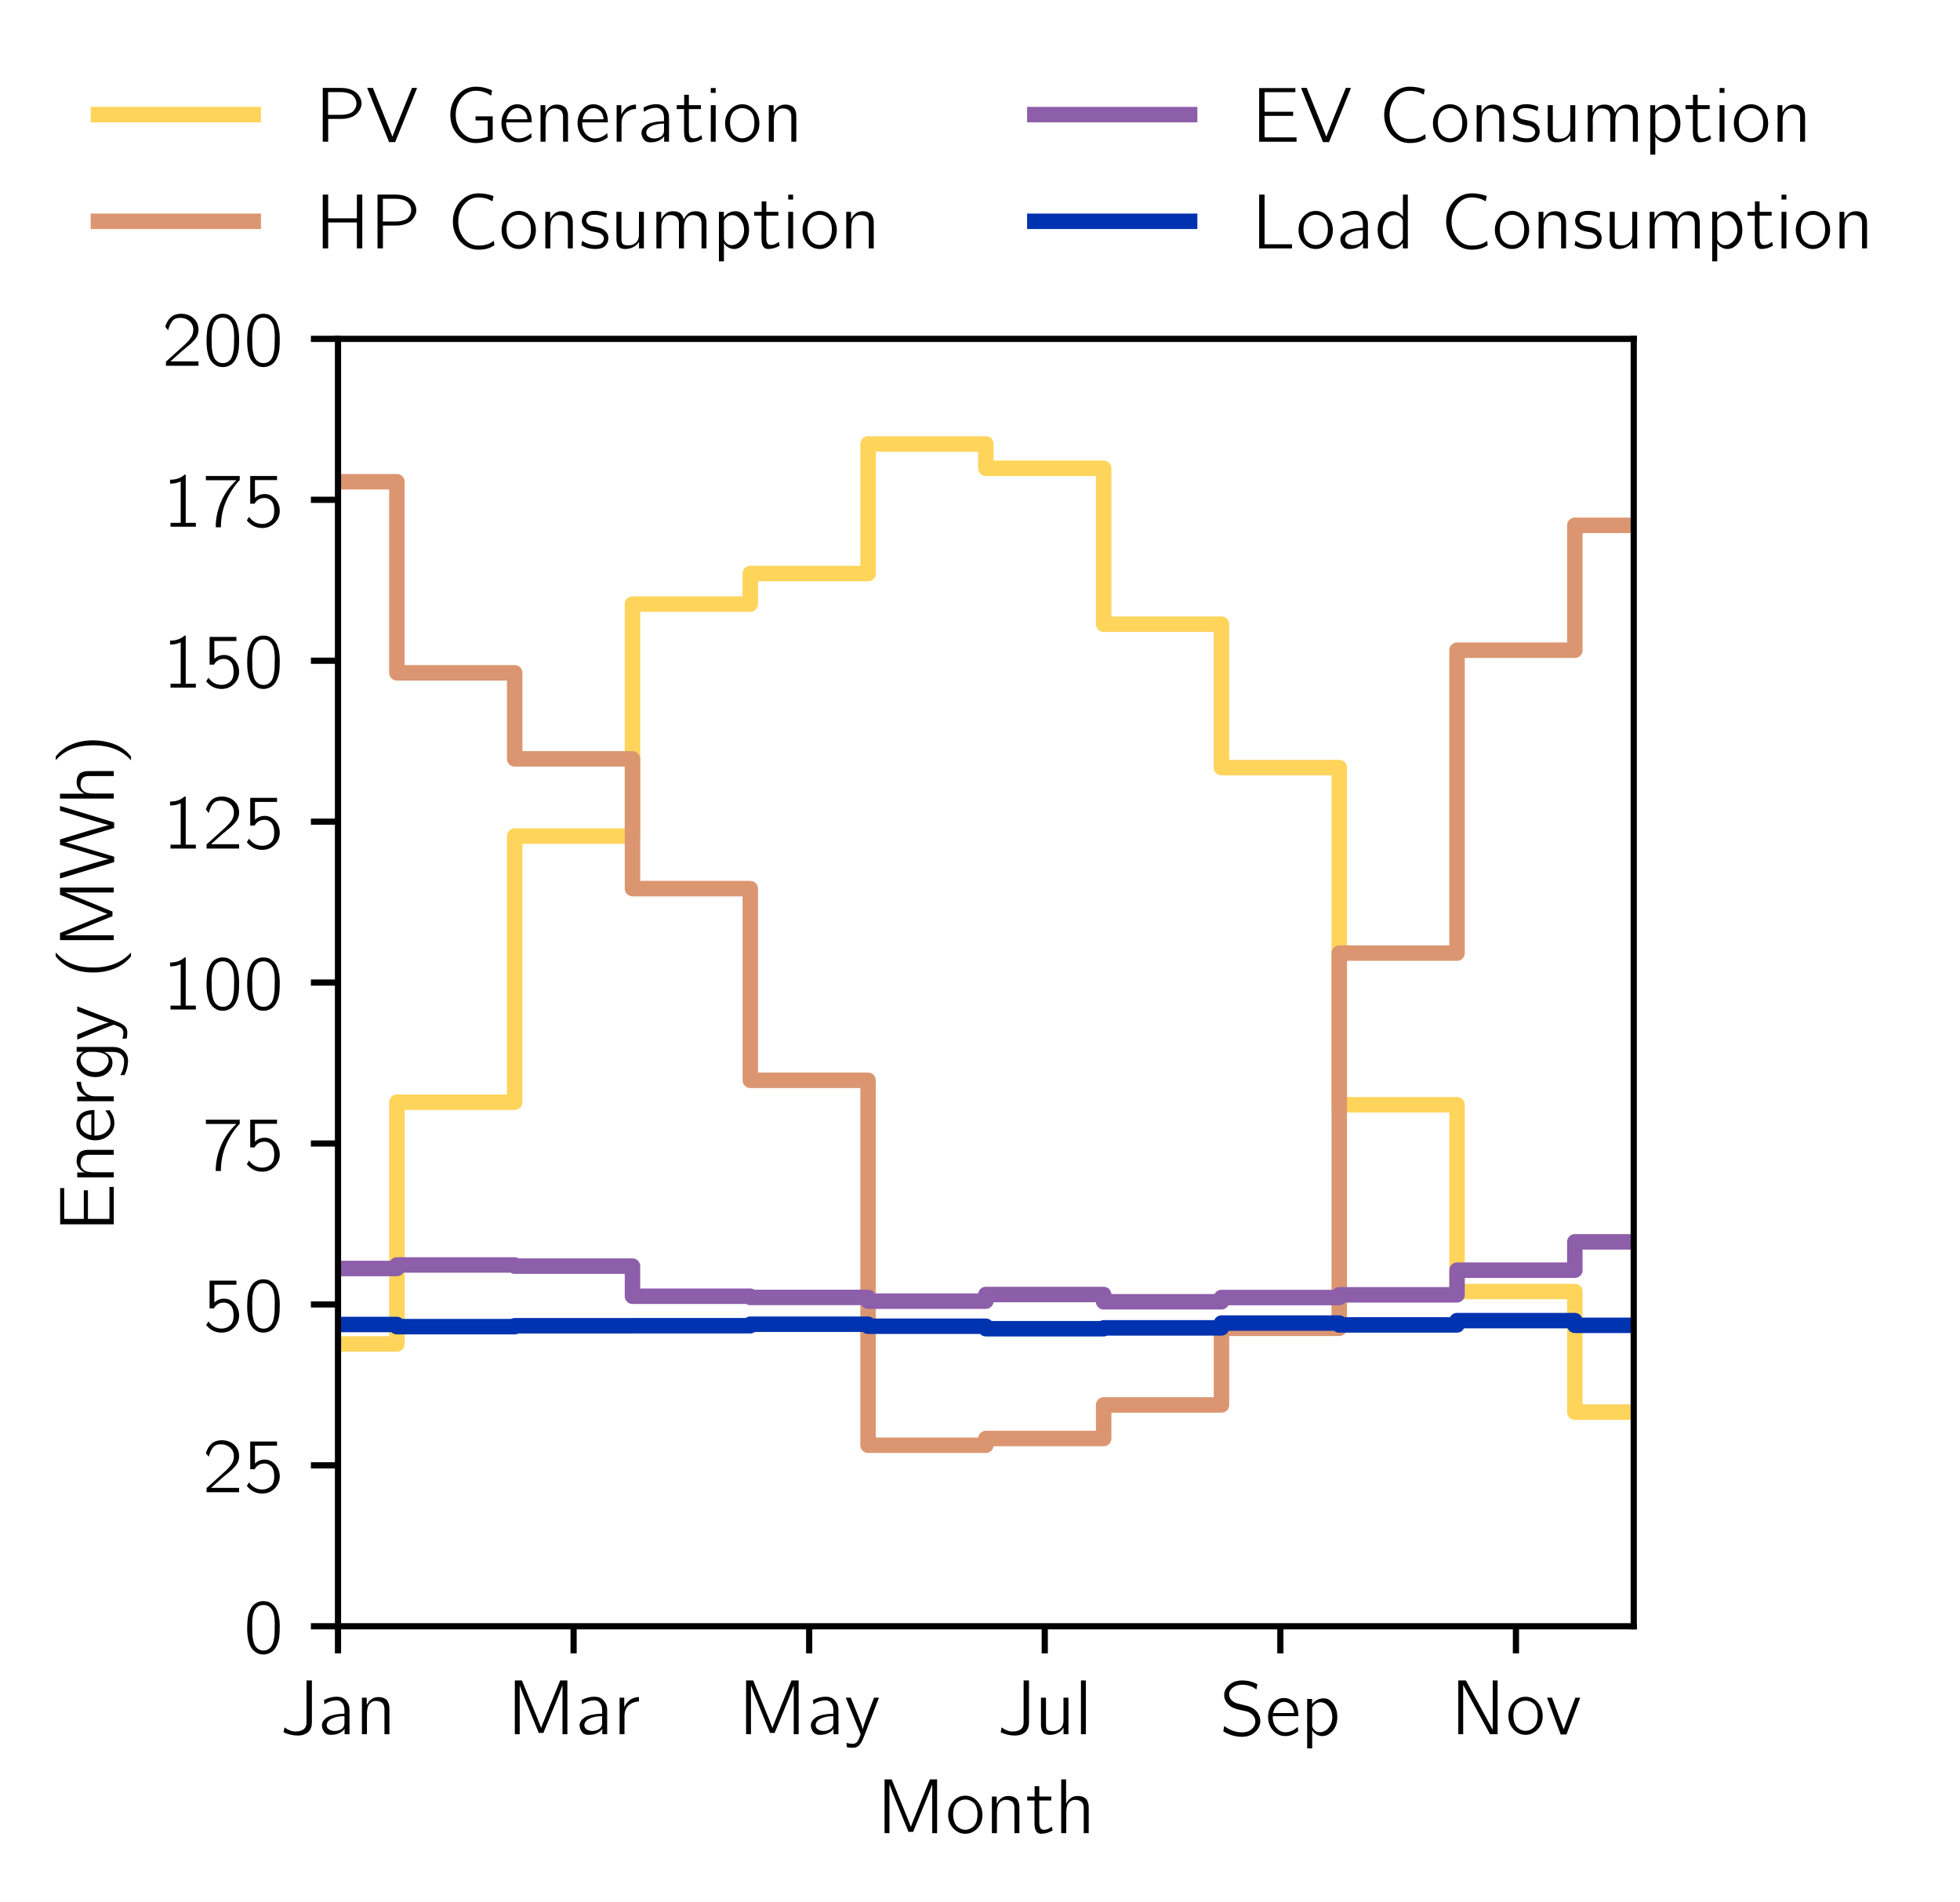
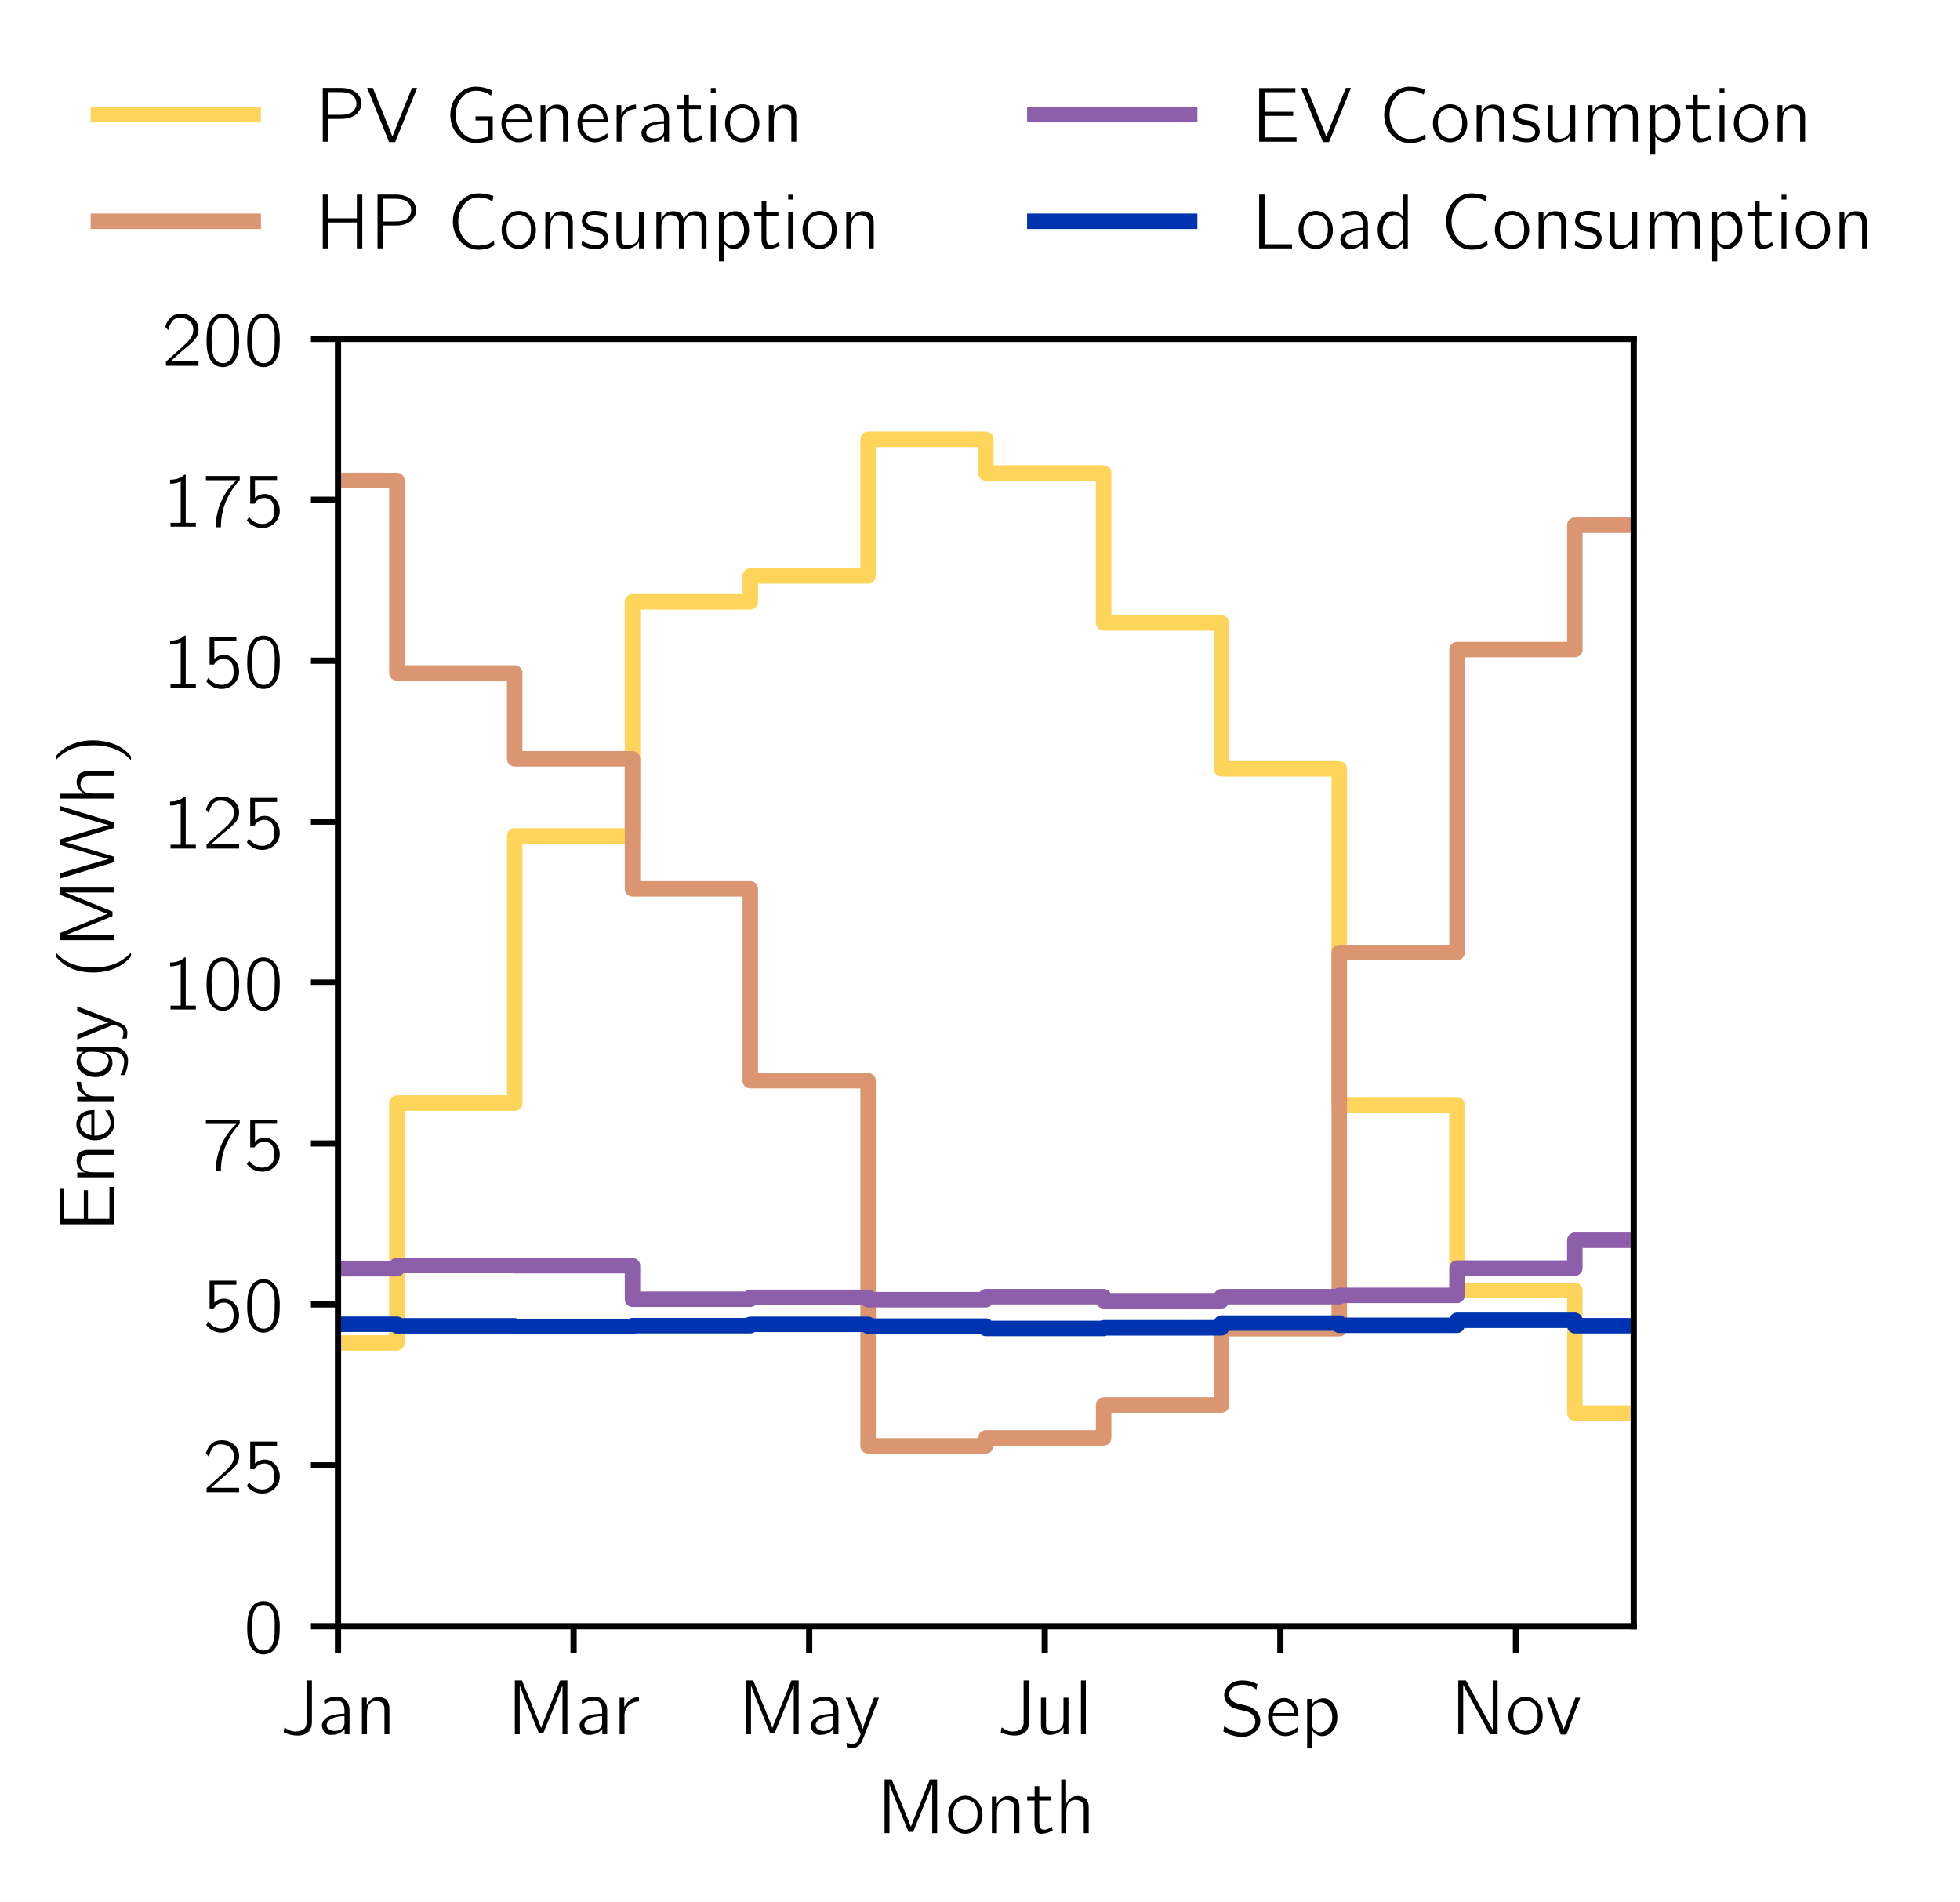
<svg xmlns="http://www.w3.org/2000/svg" xmlns:xlink="http://www.w3.org/1999/xlink" width="253.218pt" height="245.698pt" viewBox="0 0 253.218 245.698" version="1.1">
  <defs>
    <style type="text/css">*{stroke-linejoin: round; stroke-linecap: butt}</style>
  </defs>
  <g id="figure_1">
    <g id="patch_1">
      <path d="M 0 245.698  L 253.218 245.698  L 253.218 0  L 0 0  z " style="fill: #ffffff" />
    </g>
    <g id="axes_1">
      <g id="patch_2">
        <path d="M 43.667 210.1  L 211.067 210.1  L 211.067 43.78  L 43.667 43.78  z " style="fill: #ffffff" />
      </g>
      <g id="matplotlib.axis_1">
        <g id="xtick_1">
          <g id="line2d_1">
            <defs>
-               <path id="m97a5f3b9c9" d="M 0 0  L 0 3.5  " style="stroke: #000000; stroke-width: 0.8" />
-             </defs>
-             <g>
-               <use xlink:href="#m97a5f3b9c9" x="43.667" y="210.1" style="stroke: #000000; stroke-width: 0.8" />
+               <path id="md8835ea61b" d="M 0 0  L 0 3.5  " style="stroke: #000000; stroke-width: 0.8" />
+             </defs>
+             <g>
+               <use xlink:href="#md8835ea61b" x="43.667" y="210.1" style="stroke: #000000; stroke-width: 0.8" />
            </g>
          </g>
          <g id="text_1">
            <g transform="translate(36.21094 224.0484) scale(0.1 -0.1)">
              <defs>
                <path id="CMUBright-Roman-4a" d="M 275 159  L 347 563  Q 819 225 1244 225  Q 1250 225 1253 225  Q 1516 225 1705 295  Q 1894 366 1981 452  Q 2069 538 2116 672  Q 2163 806 2166 864  Q 2169 922 2169 1006  L 2169 4447  L 2613 4447  L 2613 991  Q 2613 734 2542 540  Q 2472 347 2356 225  Q 2241 103 2083 26  Q 1925 -50 1765 -79  Q 1606 -109 1428 -109  Q 863 -109 275 159  z " transform="scale(0.015625)" />
                <path id="CMUBright-Roman-61" d="M 353 738  Q 353 897 436 1047  Q 519 1197 708 1347  Q 897 1497 1284 1590  Q 1672 1684 2216 1697  L 2216 1966  Q 2216 2381 2041 2578  Q 1856 2803 1569 2803  Q 1331 2803 1107 2736  Q 884 2669 811 2623  Q 738 2578 556 2472  L 525 2828  Q 1044 3103 1575 3103  Q 2056 3103 2326 2806  Q 2597 2509 2625 2144  L 2631 1925  L 2631 0  L 2228 0  L 2228 441  Q 1834 -50 1116 -50  Q 1113 -50 1106 -50  L 1063 -50  Q 709 -50 531 206  Q 353 463 353 738  z M 750 750  Q 750 519 951 394  Q 1153 269 1409 269  Q 1525 269 1645 297  Q 1766 325 1903 389  Q 2041 453 2128 595  Q 2216 738 2216 928  L 2216 1497  Q 1569 1491 1159 1286  Q 750 1081 750 750  z " transform="scale(0.015625)" />
                <path id="CMUBright-Roman-6e" d="M 513 0  L 513 3022  L 909 3022  L 909 2400  Q 1031 2681 1273 2876  Q 1516 3072 1869 3072  Q 2125 3072 2308 2992  Q 2491 2913 2580 2809  Q 2669 2706 2720 2540  Q 2772 2375 2778 2272  Q 2784 2169 2784 2016  L 2784 0  L 2375 0  L 2375 1991  Q 2375 2106 2372 2176  Q 2369 2247 2330 2369  Q 2291 2491 2220 2564  Q 2150 2638 2006 2695  Q 1863 2753 1656 2753  Q 1369 2753 1148 2518  Q 928 2284 928 1678  L 928 0  L 513 0  z " transform="scale(0.015625)" />
              </defs>
              <use xlink:href="#CMUBright-Roman-4a" />
              <use xlink:href="#CMUBright-Roman-61" x="48.291" />
              <use xlink:href="#CMUBright-Roman-6e" x="97.461" />
            </g>
          </g>
        </g>
        <g id="xtick_2">
          <g id="line2d_2">
            <g>
-               <use xlink:href="#m97a5f3b9c9" x="74.104" y="210.1" style="stroke: #000000; stroke-width: 0.8" />
+               <use xlink:href="#md8835ea61b" x="74.104" y="210.1" style="stroke: #000000; stroke-width: 0.8" />
            </g>
          </g>
          <g id="text_2">
            <g transform="translate(65.50199 224.0484) scale(0.1 -0.1)">
              <defs>
                <path id="CMUBright-Roman-4d" d="M 647 0  L 647 4447  L 1234 4447  L 2528 1275  L 2822 519  L 2913 775  L 4397 4447  L 4991 4447  L 4991 0  L 4588 0  L 4588 4031  L 4091 2753  L 3009 109  L 2625 109  L 1281 3419  L 1050 4031  L 1050 0  L 647 0  z " transform="scale(0.015625)" />
                <path id="CMUBright-Roman-72" d="M 513 0  L 513 3022  L 897 3022  L 897 2534  L 903 2234  Q 953 2363 1042 2491  Q 1131 2619 1273 2756  Q 1416 2894 1633 2980  Q 1850 3066 2113 3072  L 2113 2713  Q 1906 2706 1707 2642  Q 1509 2578 1325 2443  Q 1141 2309 1028 2070  Q 916 1831 916 1509  L 916 0  L 513 0  z " transform="scale(0.015625)" />
              </defs>
              <use xlink:href="#CMUBright-Roman-4d" />
              <use xlink:href="#CMUBright-Roman-61" x="88.281" />
              <use xlink:href="#CMUBright-Roman-72" x="137.451" />
            </g>
          </g>
        </g>
        <g id="xtick_3">
          <g id="line2d_3">
            <g>
-               <use xlink:href="#m97a5f3b9c9" x="104.54" y="210.1" style="stroke: #000000; stroke-width: 0.8" />
+               <use xlink:href="#md8835ea61b" x="104.54" y="210.1" style="stroke: #000000; stroke-width: 0.8" />
            </g>
          </g>
          <g id="text_3">
            <g transform="translate(95.37976 224.0484) scale(0.1 -0.1)">
              <defs>
                <path id="CMUBright-Roman-79" d="M 91 3022  L 506 3022  L 1172 1369  Q 1447 641 1497 416  Q 1541 722 2431 3022  L 2834 3022  L 1575 -250  Q 1503 -434 1442 -553  Q 1381 -672 1276 -819  Q 1172 -966 1022 -1042  Q 872 -1119 684 -1119  Q 453 -1119 184 -1075  L 153 -716  Q 447 -794 684 -794  Q 788 -794 873 -748  Q 959 -703 1007 -665  Q 1056 -628 1120 -500  Q 1184 -372 1200 -326  Q 1216 -281 1288 -103  Q 1313 -31 1313 6  Q 1313 38 1275 128  L 91 3022  z " transform="scale(0.015625)" />
              </defs>
              <use xlink:href="#CMUBright-Roman-4d" />
              <use xlink:href="#CMUBright-Roman-61" x="88.281" />
              <use xlink:href="#CMUBright-Roman-79" x="137.451" />
            </g>
          </g>
        </g>
        <g id="xtick_4">
          <g id="line2d_4">
            <g>
-               <use xlink:href="#m97a5f3b9c9" x="134.976" y="210.1" style="stroke: #000000; stroke-width: 0.8" />
+               <use xlink:href="#md8835ea61b" x="134.976" y="210.1" style="stroke: #000000; stroke-width: 0.8" />
            </g>
          </g>
          <g id="text_4">
            <g transform="translate(128.8552 224.0484) scale(0.1 -0.1)">
              <defs>
                <path id="CMUBright-Roman-75" d="M 513 850  L 513 3022  L 928 3022  L 928 781  Q 928 488 1037 369  Q 1147 250 1516 250  Q 1875 250 2125 476  Q 2375 703 2375 1119  L 2375 3022  L 2784 3022  L 2784 0  L 2381 0  L 2381 550  Q 2216 269 1911 109  Q 1606 -50 1253 -50  Q 1003 -50 843 29  Q 684 109 617 262  Q 550 416 531 541  Q 513 666 513 850  z " transform="scale(0.015625)" />
                <path id="CMUBright-Roman-6c" d="M 513 0  L 513 4447  L 916 4447  L 916 0  L 513 0  z " transform="scale(0.015625)" />
              </defs>
              <use xlink:href="#CMUBright-Roman-4a" />
              <use xlink:href="#CMUBright-Roman-75" x="48.291" />
              <use xlink:href="#CMUBright-Roman-6c" x="99.951" />
            </g>
          </g>
        </g>
        <g id="xtick_5">
          <g id="line2d_5">
            <g>
-               <use xlink:href="#m97a5f3b9c9" x="165.413" y="210.1" style="stroke: #000000; stroke-width: 0.8" />
+               <use xlink:href="#md8835ea61b" x="165.413" y="210.1" style="stroke: #000000; stroke-width: 0.8" />
            </g>
          </g>
          <g id="text_5">
            <g transform="translate(157.583 224.2094) scale(0.1 -0.1)">
              <defs>
                <path id="CMUBright-Roman-53" d="M 294 341  L 372 781  Q 1081 256 1844 256  Q 2344 256 2644 531  Q 2944 806 2944 1153  Q 2944 1403 2781 1623  Q 2619 1844 2322 1959  Q 2175 2016 1769 2095  Q 1363 2175 1059 2315  Q 756 2456 556 2747  Q 366 3016 366 3341  Q 366 3809 781 4179  Q 1197 4550 1881 4550  Q 2516 4550 3109 4244  L 3034 3803  Q 2850 3931 2747 3990  Q 2644 4050 2400 4123  Q 2156 4197 1881 4197  Q 1388 4197 1081 3958  Q 775 3719 775 3391  Q 775 3166 931 2972  Q 1088 2778 1375 2669  Q 1491 2631 1909 2534  Q 2328 2438 2438 2394  Q 2897 2222 3125 1886  Q 3353 1550 3353 1197  Q 3353 678 2925 284  Q 2497 -109 1838 -109  Q 1031 -106 294 341  z " transform="scale(0.015625)" />
                <path id="CMUBright-Roman-65" d="M 269 1538  Q 269 2166 647 2631  Q 1025 3097 1588 3097  Q 1784 3097 1967 3036  Q 2150 2975 2342 2828  Q 2534 2681 2653 2364  Q 2772 2047 2772 1600  L 653 1600  L 653 1550  Q 653 969 967 619  Q 1281 269 1691 269  Q 2234 269 2725 709  L 2759 359  Q 2266 -50 1691 -50  Q 1103 -50 686 408  Q 269 866 269 1538  z M 684 1856  L 2425 1856  Q 2381 2344 2134 2561  Q 1888 2778 1588 2778  Q 1263 2778 1009 2515  Q 756 2253 684 1856  z " transform="scale(0.015625)" />
                <path id="CMUBright-Roman-70" d="M 513 -1069  L 513 3022  L 916 3022  L 916 2584  Q 1319 3072 1888 3072  Q 2356 3072 2679 2620  Q 3003 2169 3003 1522  Q 3003 825 2622 387  Q 2241 -50 1753 -50  Q 1528 -50 1326 61  Q 1125 172 1075 236  Q 1025 300 928 422  L 928 -1069  L 513 -1069  z M 928 831  Q 928 634 1111 451  Q 1294 269 1556 269  Q 1972 269 2281 630  Q 2591 991 2591 1516  Q 2591 2022 2303 2384  Q 2016 2747 1619 2747  Q 1288 2747 1056 2491  Q 959 2369 943 2333  Q 928 2297 928 2188  L 928 831  z " transform="scale(0.015625)" />
              </defs>
              <use xlink:href="#CMUBright-Roman-53" />
              <use xlink:href="#CMUBright-Roman-65" x="58.252" />
              <use xlink:href="#CMUBright-Roman-70" x="104.932" />
            </g>
          </g>
        </g>
        <g id="xtick_6">
          <g id="line2d_6">
            <g>
-               <use xlink:href="#m97a5f3b9c9" x="195.849" y="210.1" style="stroke: #000000; stroke-width: 0.8" />
+               <use xlink:href="#md8835ea61b" x="195.849" y="210.1" style="stroke: #000000; stroke-width: 0.8" />
            </g>
          </g>
          <g id="text_6">
            <g transform="translate(187.3998 224.0484) scale(0.1 -0.1)">
              <defs>
                <path id="CMUBright-Roman-4e" d="M 641 0  L 641 4447  L 1269 4447  L 3488 372  L 3488 4447  L 3891 4447  L 3891 0  L 3263 0  L 1044 4078  L 1044 0  L 641 0  z " transform="scale(0.015625)" />
                <path id="CMUBright-Roman-6f" d="M 256 1509  Q 256 2181 675 2639  Q 1094 3097 1678 3097  Q 2272 3097 2681 2626  Q 3091 2156 3091 1509  Q 3091 838 2669 394  Q 2247 -50 1678 -50  Q 1091 -50 673 406  Q 256 863 256 1509  z M 666 1588  Q 666 1191 772 916  Q 878 641 1047 512  Q 1216 384 1369 332  Q 1522 281 1678 281  Q 1844 281 2006 342  Q 2169 403 2330 537  Q 2491 672 2586 937  Q 2681 1203 2681 1569  Q 2681 1916 2586 2164  Q 2491 2413 2330 2541  Q 2169 2669 2006 2723  Q 1844 2778 1676 2778  Q 1509 2778 1346 2723  Q 1184 2669 1023 2544  Q 863 2419 764 2173  Q 666 1928 666 1588  z " transform="scale(0.015625)" />
                <path id="CMUBright-Roman-76" d="M 91 3022  L 500 3022  L 1466 416  L 2431 3022  L 2834 3022  L 1697 -19  L 1222 -19  L 91 3022  z " transform="scale(0.015625)" />
              </defs>
              <use xlink:href="#CMUBright-Roman-4e" />
              <use xlink:href="#CMUBright-Roman-6f" x="70.752" />
              <use xlink:href="#CMUBright-Roman-76" x="123.242" />
            </g>
          </g>
        </g>
        <g id="text_7">
          <g transform="translate(113.2687 236.8281) scale(0.1 -0.1)">
            <defs>
              <path id="CMUBright-Roman-74" d="M 122 2700  L 122 3022  L 738 3022  L 738 3884  L 1125 3884  L 1125 3022  L 2119 3022  L 2119 2700  L 1125 2700  L 1125 884  Q 1125 281 1491 281  Q 1569 281 1639 290  Q 1709 300 1770 323  Q 1831 347 1878 365  Q 1925 384 1973 415  Q 2022 447 2048 464  Q 2075 481 2109 512  Q 2144 544 2150 544  L 2234 231  Q 1781 -50 1259 -50  Q 728 -50 728 838  L 728 2700  L 122 2700  z " transform="scale(0.015625)" />
              <path id="CMUBright-Roman-68" d="M 513 0  L 513 4447  L 916 4447  L 916 2694  L 922 2419  Q 1025 2663 1258 2867  Q 1491 3072 1869 3072  Q 2125 3072 2308 2995  Q 2491 2919 2580 2816  Q 2669 2713 2720 2547  Q 2772 2381 2778 2275  Q 2784 2169 2784 2016  L 2784 0  L 2375 0  L 2375 1991  Q 2375 2106 2372 2176  Q 2369 2247 2330 2369  Q 2291 2491 2220 2564  Q 2150 2638 2006 2695  Q 1863 2753 1656 2753  Q 1369 2753 1148 2518  Q 928 2284 928 1678  L 928 0  L 513 0  z " transform="scale(0.015625)" />
            </defs>
            <use xlink:href="#CMUBright-Roman-4d" />
            <use xlink:href="#CMUBright-Roman-6f" x="88.281" />
            <use xlink:href="#CMUBright-Roman-6e" x="140.771" />
            <use xlink:href="#CMUBright-Roman-74" x="192.432" />
            <use xlink:href="#CMUBright-Roman-68" x="230.322" />
          </g>
        </g>
      </g>
      <g id="matplotlib.axis_2">
        <g id="ytick_1">
          <g id="line2d_7">
            <defs>
-               <path id="m7cd7568409" d="M 0 0  L -3.5 0  " style="stroke: #000000; stroke-width: 0.8" />
-             </defs>
-             <g>
-               <use xlink:href="#m7cd7568409" x="43.667" y="210.1" style="stroke: #000000; stroke-width: 0.8" />
+               <path id="m61236d02b1" d="M 0 0  L -3.5 0  " style="stroke: #000000; stroke-width: 0.8" />
+             </defs>
+             <g>
+               <use xlink:href="#m61236d02b1" x="43.667" y="210.1" style="stroke: #000000; stroke-width: 0.8" />
            </g>
          </g>
          <g id="text_8">
            <g transform="translate(31.41875 213.5742) scale(0.1 -0.1)">
              <defs>
                <path id="CMUBright-Roman-30" d="M 331 1984  L 331 2088  Q 331 2294 339 2439  Q 347 2584 372 2831  Q 397 3078 461 3267  Q 525 3456 620 3657  Q 716 3859 880 4006  Q 1044 4153 1259 4231  Q 1444 4303 1678 4300  Q 1856 4300 2025 4256  Q 2194 4213 2380 4070  Q 2566 3928 2703 3708  Q 2841 3488 2931 3103  Q 3022 2719 3022 2216  Q 3022 1684 2983 1348  Q 2944 1013 2803 684  Q 2619 250 2308 70  Q 1997 -109 1678 -109  Q 1500 -109 1329 -64  Q 1159 -19 973 122  Q 788 263 650 483  Q 513 703 422 1090  Q 331 1478 331 1984  z M 744 2413  Q 744 2375 747 2326  Q 750 2278 750 2272  L 750 2150  Q 750 1778 759 1548  Q 769 1319 839 1014  Q 909 709 1038 538  Q 1288 219 1678 219  Q 2088 219 2328 556  Q 2450 728 2517 1036  Q 2584 1344 2595 1567  Q 2606 1791 2606 2163  L 2606 2272  Q 2606 2278 2609 2323  Q 2613 2369 2613 2406  Q 2613 3303 2338 3659  Q 2100 3978 1678 3981  Q 1244 3981 1006 3641  Q 744 3263 744 2413  z " transform="scale(0.015625)" />
              </defs>
              <use xlink:href="#CMUBright-Roman-30" />
            </g>
          </g>
        </g>
        <g id="ytick_2">
          <g id="line2d_8">
            <g>
-               <use xlink:href="#m7cd7568409" x="43.667" y="189.31" style="stroke: #000000; stroke-width: 0.8" />
+               <use xlink:href="#m61236d02b1" x="43.667" y="189.31" style="stroke: #000000; stroke-width: 0.8" />
            </g>
          </g>
          <g id="text_9">
            <g transform="translate(26.17031 192.7842) scale(0.1 -0.1)">
              <defs>
                <path id="CMUBright-Roman-32" d="M 275 3225  Q 594 4300 1588 4300  L 1594 4300  Q 2216 4294 2619 3923  Q 3022 3553 3022 2988  Q 3022 2744 2937 2530  Q 2853 2316 2668 2114  Q 2484 1913 2384 1820  Q 2284 1728 2059 1550  Q 1753 1300 1640 1203  Q 1528 1106 697 359  L 3022 359  L 3022 0  L 331 0  L 331 341  L 1684 1563  Q 2144 1966 2367 2278  Q 2591 2591 2591 2981  Q 2591 3416 2278 3689  Q 1966 3963 1497 3963  Q 1069 3963 855 3694  Q 641 3425 513 2938  L 275 3225  z " transform="scale(0.015625)" />
                <path id="CMUBright-Roman-35" d="M 300 519  L 488 819  Q 897 225 1581 225  Q 1972 225 2269 473  Q 2566 722 2566 1313  Q 2566 1625 2489 1847  Q 2413 2069 2284 2176  Q 2156 2284 2031 2329  Q 1906 2375 1772 2375  Q 1209 2375 941 1900  L 581 1900  L 581 4191  L 2797 4191  L 2797 3853  L 972 3853  L 972 2381  Q 1325 2700 1778 2700  Q 2284 2700 2653 2290  Q 3022 1881 3022 1306  Q 3022 725 2601 308  Q 2181 -109 1575 -109  Q 813 -109 300 519  z " transform="scale(0.015625)" />
              </defs>
              <use xlink:href="#CMUBright-Roman-32" />
              <use xlink:href="#CMUBright-Roman-35" x="52.49" />
            </g>
          </g>
        </g>
        <g id="ytick_3">
          <g id="line2d_9">
            <g>
-               <use xlink:href="#m7cd7568409" x="43.667" y="168.52" style="stroke: #000000; stroke-width: 0.8" />
+               <use xlink:href="#m61236d02b1" x="43.667" y="168.52" style="stroke: #000000; stroke-width: 0.8" />
            </g>
          </g>
          <g id="text_10">
            <g transform="translate(26.17031 171.9942) scale(0.1 -0.1)">
              <use xlink:href="#CMUBright-Roman-35" />
              <use xlink:href="#CMUBright-Roman-30" x="52.49" />
            </g>
          </g>
        </g>
        <g id="ytick_4">
          <g id="line2d_10">
            <g>
-               <use xlink:href="#m7cd7568409" x="43.667" y="147.73" style="stroke: #000000; stroke-width: 0.8" />
+               <use xlink:href="#m61236d02b1" x="43.667" y="147.73" style="stroke: #000000; stroke-width: 0.8" />
            </g>
          </g>
          <g id="text_11">
            <g transform="translate(26.17031 151.2042) scale(0.1 -0.1)">
              <defs>
                <path id="CMUBright-Roman-37" d="M 275 3841  L 275 4191  L 3072 4191  L 3072 3853  Q 2400 3150 1958 2148  Q 1516 1147 1516 -50  L 1088 -50  Q 1088 1031 1523 2048  Q 1959 3066 2797 3841  L 275 3841  z " transform="scale(0.015625)" />
              </defs>
              <use xlink:href="#CMUBright-Roman-37" />
              <use xlink:href="#CMUBright-Roman-35" x="52.49" />
            </g>
          </g>
        </g>
        <g id="ytick_5">
          <g id="line2d_11">
            <g>
-               <use xlink:href="#m7cd7568409" x="43.667" y="126.94" style="stroke: #000000; stroke-width: 0.8" />
+               <use xlink:href="#m61236d02b1" x="43.667" y="126.94" style="stroke: #000000; stroke-width: 0.8" />
            </g>
          </g>
          <g id="text_12">
            <g transform="translate(20.92188 130.4142) scale(0.1 -0.1)">
              <defs>
                <path id="CMUBright-Roman-31" d="M 672 3559  L 672 3884  Q 1428 3884 1863 4300  L 1966 4300  L 1966 319  L 2803 319  L 2803 0  L 709 0  L 709 319  L 1550 319  L 1550 3744  Q 1178 3559 672 3559  z " transform="scale(0.015625)" />
              </defs>
              <use xlink:href="#CMUBright-Roman-31" />
              <use xlink:href="#CMUBright-Roman-30" x="52.49" />
              <use xlink:href="#CMUBright-Roman-30" x="104.98" />
            </g>
          </g>
        </g>
        <g id="ytick_6">
          <g id="line2d_12">
            <g>
-               <use xlink:href="#m7cd7568409" x="43.667" y="106.15" style="stroke: #000000; stroke-width: 0.8" />
+               <use xlink:href="#m61236d02b1" x="43.667" y="106.15" style="stroke: #000000; stroke-width: 0.8" />
            </g>
          </g>
          <g id="text_13">
            <g transform="translate(20.92188 109.6242) scale(0.1 -0.1)">
              <use xlink:href="#CMUBright-Roman-31" />
              <use xlink:href="#CMUBright-Roman-32" x="52.49" />
              <use xlink:href="#CMUBright-Roman-35" x="104.98" />
            </g>
          </g>
        </g>
        <g id="ytick_7">
          <g id="line2d_13">
            <g>
-               <use xlink:href="#m7cd7568409" x="43.667" y="85.36" style="stroke: #000000; stroke-width: 0.8" />
+               <use xlink:href="#m61236d02b1" x="43.667" y="85.36" style="stroke: #000000; stroke-width: 0.8" />
            </g>
          </g>
          <g id="text_14">
            <g transform="translate(20.92188 88.83422) scale(0.1 -0.1)">
              <use xlink:href="#CMUBright-Roman-31" />
              <use xlink:href="#CMUBright-Roman-35" x="52.49" />
              <use xlink:href="#CMUBright-Roman-30" x="104.98" />
            </g>
          </g>
        </g>
        <g id="ytick_8">
          <g id="line2d_14">
            <g>
-               <use xlink:href="#m7cd7568409" x="43.667" y="64.57" style="stroke: #000000; stroke-width: 0.8" />
+               <use xlink:href="#m61236d02b1" x="43.667" y="64.57" style="stroke: #000000; stroke-width: 0.8" />
            </g>
          </g>
          <g id="text_15">
            <g transform="translate(20.92188 68.04422) scale(0.1 -0.1)">
              <use xlink:href="#CMUBright-Roman-31" />
              <use xlink:href="#CMUBright-Roman-37" x="52.49" />
              <use xlink:href="#CMUBright-Roman-35" x="104.98" />
            </g>
          </g>
        </g>
        <g id="ytick_9">
          <g id="line2d_15">
            <g>
-               <use xlink:href="#m7cd7568409" x="43.667" y="43.78" style="stroke: #000000; stroke-width: 0.8" />
+               <use xlink:href="#m61236d02b1" x="43.667" y="43.78" style="stroke: #000000; stroke-width: 0.8" />
            </g>
          </g>
          <g id="text_16">
            <g transform="translate(20.92188 47.25422) scale(0.1 -0.1)">
              <use xlink:href="#CMUBright-Roman-32" />
              <use xlink:href="#CMUBright-Roman-30" x="52.49" />
              <use xlink:href="#CMUBright-Roman-30" x="104.98" />
            </g>
          </g>
        </g>
        <g id="text_17">
          <g transform="translate(14.7 159.1517) rotate(-90) scale(0.1 -0.1)">
            <defs>
              <path id="CMUBright-Roman-45" d="M 628 0  L 628 4434  L 3622 4434  L 3622 4097  L 1075 4097  L 1075 2478  L 3438 2478  L 3438 2138  L 1075 2138  L 1075 359  L 3719 359  L 3719 0  L 628 0  z " transform="scale(0.015625)" />
              <path id="CMUBright-Roman-67" d="M 294 1516  Q 294 2175 675 2623  Q 1056 3072 1556 3072  Q 2075 3072 2381 2516  L 2381 3072  L 2784 3072  L 2784 56  Q 2784 -500 2461 -839  Q 2138 -1178 1644 -1178  Q 1056 -1178 459 -891  L 459 -544  Q 650 -641 770 -695  Q 891 -750 1133 -803  Q 1375 -856 1631 -856  Q 1931 -856 2153 -626  Q 2375 -397 2375 78  L 2375 575  L 2369 800  Q 2266 538 2052 323  Q 1838 109 1484 109  Q 1003 109 648 515  Q 294 922 294 1516  z M 709 1516  Q 709 1047 1001 737  Q 1294 428 1663 428  Q 1859 428 2007 537  Q 2156 647 2229 830  Q 2303 1013 2339 1200  Q 2375 1388 2375 1600  L 2381 1600  L 2381 2022  Q 2381 2253 2214 2503  Q 2047 2753 1741 2753  Q 1331 2753 1020 2393  Q 709 2034 709 1516  z " transform="scale(0.015625)" />
              <path id="CMUBright-Roman-20" transform="scale(0.015625)" />
              <path id="CMUBright-Roman-28" d="M 581 1691  Q 581 3731 1913 4800  L 2234 4800  Q 1928 4513 1772 4313  Q 991 3294 991 1703  Q 991 -288 2203 -1394  Q 2228 -1413 2234 -1422  L 1913 -1422  Q 1241 -878 911 -70  Q 581 738 581 1691  z " transform="scale(0.015625)" />
              <path id="CMUBright-Roman-57" d="M 91 4447  L 525 4447  L 1338 1734  Q 1669 594 1703 416  L 1766 691  L 2113 1894  L 2875 4447  L 3322 4447  L 4025 2131  Q 4478 569 4513 416  Q 4531 538 4916 1844  L 5697 4447  L 6088 4447  L 4728 -31  L 4269 -31  L 3291 3238  L 3109 3872  L 3078 4031  L 3028 3788  L 2700 2663  L 1894 -31  L 1447 -31  L 91 4447  z " transform="scale(0.015625)" />
              <path id="CMUBright-Roman-29" d="M 372 -1422  Q 763 -1069 984 -716  Q 1613 263 1613 1703  Q 1613 3694 409 4769  Q 378 4794 372 4800  L 691 4800  Q 1363 4263 1692 3459  Q 2022 2656 2022 1703  Q 2022 813 1715 -15  Q 1409 -844 691 -1422  L 372 -1422  z " transform="scale(0.015625)" />
            </defs>
            <use xlink:href="#CMUBright-Roman-45" />
            <use xlink:href="#CMUBright-Roman-6e" x="62.5" />
            <use xlink:href="#CMUBright-Roman-65" x="114.16" />
            <use xlink:href="#CMUBright-Roman-72" x="160.84" />
            <use xlink:href="#CMUBright-Roman-67" x="195.41" />
            <use xlink:href="#CMUBright-Roman-79" x="247.07" />
            <use xlink:href="#CMUBright-Roman-20" x="292.822" />
            <use xlink:href="#CMUBright-Roman-28" x="326.074" />
            <use xlink:href="#CMUBright-Roman-4d" x="366.846" />
            <use xlink:href="#CMUBright-Roman-57" x="455.127" />
            <use xlink:href="#CMUBright-Roman-68" x="551.807" />
            <use xlink:href="#CMUBright-Roman-29" x="603.467" />
          </g>
        </g>
      </g>
      <g id="line2d_16">
-         <path d="M 43.667 173.625  L 51.276 173.625  L 51.276 142.394  L 66.494 142.394  L 66.494 108.022  L 81.713 108.022  L 81.713 78.042  L 96.931 78.042  L 96.931 74.097  L 112.149 74.097  L 112.149 57.361  L 127.367 57.361  L 127.367 60.499  L 142.585 60.499  L 142.585 80.644  L 157.804 80.644  L 157.804 99.168  L 173.022 99.168  L 173.022 142.729  L 188.24 142.729  L 188.24 166.853  L 203.458 166.853  L 203.458 182.429  L 211.067 182.429  " clip-path="url(#p2c6763a429)" style="fill: none; stroke: #ffd45b; stroke-width: 2; stroke-linecap: square" />
+         <path d="M 43.667 173.506  L 51.276 173.506  L 51.276 142.514  L 66.494 142.514  L 66.494 108.002  L 81.713 108.002  L 81.713 77.753  L 96.931 77.753  L 96.931 74.406  L 112.149 74.406  L 112.149 56.758  L 127.367 56.758  L 127.367 61.102  L 142.585 61.102  L 142.585 80.484  L 157.804 80.484  L 157.804 99.328  L 173.022 99.328  L 173.022 142.729  L 188.24 142.729  L 188.24 166.714  L 203.458 166.714  L 203.458 182.568  L 211.067 182.568  " clip-path="url(#pdae0e2c828)" style="fill: none; stroke: #ffd45b; stroke-width: 2; stroke-linecap: square" />
      </g>
      <g id="line2d_17">
-         <path d="M 43.667 62.24  L 51.276 62.24  L 51.276 86.924  L 66.494 86.924  L 66.494 98.042  L 81.713 98.042  L 81.713 114.802  L 96.931 114.802  L 96.931 139.565  L 112.149 139.565  L 112.149 186.712  L 127.367 186.712  L 127.367 185.844  L 142.585 185.844  L 142.585 181.507  L 157.804 181.507  L 157.804 171.61  L 173.022 171.61  L 173.022 123.134  L 188.24 123.134  L 188.24 83.998  L 203.458 83.998  L 203.458 67.869  L 211.067 67.869  " clip-path="url(#p2c6763a429)" style="fill: none; stroke: #db9671; stroke-width: 2; stroke-linecap: square" />
+         <path d="M 43.667 62.072  L 51.276 62.072  L 51.276 86.947  L 66.494 86.947  L 66.494 98.03  L 81.713 98.03  L 81.713 114.83  L 96.931 114.83  L 96.931 139.622  L 112.149 139.622  L 112.149 186.785  L 127.367 186.785  L 127.367 185.764  L 142.585 185.764  L 142.585 181.516  L 157.804 181.516  L 157.804 171.662  L 173.022 171.662  L 173.022 123.053  L 188.24 123.053  L 188.24 83.919  L 203.458 83.919  L 203.458 67.855  L 211.067 67.855  " clip-path="url(#pdae0e2c828)" style="fill: none; stroke: #db9671; stroke-width: 2; stroke-linecap: square" />
      </g>
      <g id="line2d_18">
-         <path d="M 43.667 163.879  L 51.276 163.879  L 51.276 163.425  L 66.494 163.425  L 66.494 163.574  L 81.713 163.574  L 81.713 167.463  L 96.931 167.463  L 96.931 167.618  L 112.149 167.618  L 112.149 168.1  L 127.367 168.1  L 127.367 167.24  L 142.585 167.24  L 142.585 168.177  L 157.804 168.177  L 157.804 167.629  L 173.022 167.629  L 173.022 167.282  L 188.24 167.282  L 188.24 164.098  L 203.458 164.098  L 203.458 160.437  L 211.067 160.437  " clip-path="url(#p2c6763a429)" style="fill: none; stroke: #8d5eaa; stroke-width: 2; stroke-linecap: square" />
+         <path d="M 43.667 163.91  L 51.276 163.91  L 51.276 163.488  L 66.494 163.488  L 66.494 163.514  L 81.713 163.514  L 81.713 167.855  L 96.931 167.855  L 96.931 167.602  L 112.149 167.602  L 112.149 167.916  L 127.367 167.916  L 127.367 167.524  L 142.585 167.524  L 142.585 168.05  L 157.804 168.05  L 157.804 167.525  L 173.022 167.525  L 173.022 167.356  L 188.24 167.356  L 188.24 163.826  L 203.458 163.826  L 203.458 160.227  L 211.067 160.227  " clip-path="url(#pdae0e2c828)" style="fill: none; stroke: #8d5eaa; stroke-width: 2; stroke-linecap: square" />
      </g>
      <g id="line2d_19">
-         <path d="M 43.667 171.117  L 51.276 171.117  L 51.276 171.393  L 66.494 171.393  L 66.494 171.276  L 81.713 171.276  L 81.713 171.271  L 96.931 171.271  L 96.931 171.082  L 112.149 171.082  L 112.149 171.336  L 127.367 171.336  L 127.367 171.659  L 142.585 171.659  L 142.585 171.55  L 157.804 171.55  L 157.804 170.93  L 173.022 170.93  L 173.022 171.167  L 188.24 171.167  L 188.24 170.614  L 203.458 170.614  L 203.458 171.22  L 211.067 171.22  " clip-path="url(#p2c6763a429)" style="fill: none; stroke: #0033b0; stroke-width: 2; stroke-linecap: square" />
+         <path d="M 43.667 171.083  L 51.276 171.083  L 51.276 171.285  L 66.494 171.285  L 66.494 171.391  L 81.713 171.391  L 81.713 171.264  L 96.931 171.264  L 96.931 171.097  L 112.149 171.097  L 112.149 171.323  L 127.367 171.323  L 127.367 171.627  L 142.585 171.627  L 142.585 171.543  L 157.804 171.543  L 157.804 170.93  L 173.022 170.93  L 173.022 171.215  L 188.24 171.215  L 188.24 170.565  L 203.458 170.565  L 203.458 171.269  L 211.067 171.269  " clip-path="url(#pdae0e2c828)" style="fill: none; stroke: #0033b0; stroke-width: 2; stroke-linecap: square" />
      </g>
      <g id="patch_3">
        <path d="M 43.667 210.1  L 43.667 43.78  " style="fill: none; stroke: #000000; stroke-width: 0.8; stroke-linejoin: miter; stroke-linecap: square" />
      </g>
      <g id="patch_4">
        <path d="M 211.067 210.1  L 211.067 43.78  " style="fill: none; stroke: #000000; stroke-width: 0.8; stroke-linejoin: miter; stroke-linecap: square" />
      </g>
      <g id="patch_5">
        <path d="M 43.667 210.1  L 211.067 210.1  " style="fill: none; stroke: #000000; stroke-width: 0.8; stroke-linejoin: miter; stroke-linecap: square" />
      </g>
      <g id="patch_6">
        <path d="M 43.667 43.78  L 211.067 43.78  " style="fill: none; stroke: #000000; stroke-width: 0.8; stroke-linejoin: miter; stroke-linecap: square" />
      </g>
      <g id="legend_1">
        <g id="line2d_20">
          <path d="M 12.716 14.809  L 17.716 14.809  L 17.716 14.809  L 27.716 14.809  L 27.716 14.809  L 32.716 14.809  " style="fill: none; stroke: #ffd45b; stroke-width: 2; stroke-linecap: square" />
        </g>
        <g id="text_18">
          <g transform="translate(40.71641 18.30937) scale(0.1 -0.1)">
            <defs>
              <path id="CMUBright-Roman-50" d="M 628 0  L 628 4447  L 2150 4447  Q 2738 4447 3156 4219  Q 3475 4041 3654 3758  Q 3834 3475 3834 3163  Q 3834 2956 3740 2745  Q 3647 2534 3462 2336  Q 3278 2138 2937 2013  Q 2597 1888 2163 1888  L 1075 1888  L 1075 0  L 628 0  z M 1069 2222  L 2081 2222  Q 2478 2222 2759 2311  Q 3041 2400 3172 2553  Q 3303 2706 3358 2850  Q 3413 2994 3413 3163  Q 3413 3322 3358 3469  Q 3303 3616 3168 3769  Q 3034 3922 2756 4012  Q 2478 4103 2081 4103  L 1069 4103  L 1069 2222  z " transform="scale(0.015625)" />
              <path id="CMUBright-Roman-56" d="M 91 4447  L 563 4447  L 2094 647  L 2175 416  L 2731 1825  L 3794 4447  L 4219 4447  L 2406 -31  L 1906 -31  L 91 4447  z " transform="scale(0.015625)" />
              <path id="CMUBright-Roman-47" d="M 519 2222  Q 519 2831 778 3357  Q 1038 3884 1530 4217  Q 2022 4550 2638 4550  L 2650 4550  Q 3309 4550 3969 4244  L 3891 3803  Q 3700 3931 3581 3997  Q 3463 4063 3203 4138  Q 2944 4213 2650 4213  Q 1913 4213 1439 3623  Q 966 3034 966 2222  Q 966 1391 1448 811  Q 1931 231 2625 231  Q 3041 231 3609 403  L 3609 1759  L 2606 1759  L 2606 2100  L 4025 2100  L 4025 206  Q 3328 -106 2631 -109  Q 1741 -109 1130 573  Q 519 1256 519 2222  z " transform="scale(0.015625)" />
              <path id="CMUBright-Roman-69" d="M 513 0  L 513 3022  L 916 3022  L 916 0  L 513 0  z M 513 4038  L 513 4441  L 916 4441  L 916 4038  L 513 4038  z " transform="scale(0.015625)" />
            </defs>
            <use xlink:href="#CMUBright-Roman-50" />
            <use xlink:href="#CMUBright-Roman-56" x="65.771" />
            <use xlink:href="#CMUBright-Roman-20" x="133.252" />
            <use xlink:href="#CMUBright-Roman-47" x="166.504" />
            <use xlink:href="#CMUBright-Roman-65" x="236.475" />
            <use xlink:href="#CMUBright-Roman-6e" x="283.154" />
            <use xlink:href="#CMUBright-Roman-65" x="334.814" />
            <use xlink:href="#CMUBright-Roman-72" x="381.494" />
            <use xlink:href="#CMUBright-Roman-61" x="416.064" />
            <use xlink:href="#CMUBright-Roman-74" x="465.234" />
            <use xlink:href="#CMUBright-Roman-69" x="503.125" />
            <use xlink:href="#CMUBright-Roman-6f" x="525.586" />
            <use xlink:href="#CMUBright-Roman-6e" x="578.076" />
          </g>
        </g>
        <g id="line2d_21">
          <path d="M 12.716 28.589  L 17.716 28.589  L 17.716 28.589  L 27.716 28.589  L 27.716 28.589  L 32.716 28.589  " style="fill: none; stroke: #db9671; stroke-width: 2; stroke-linecap: square" />
        </g>
        <g id="text_19">
          <g transform="translate(40.71641 32.08906) scale(0.1 -0.1)">
            <defs>
              <path id="CMUBright-Roman-48" d="M 628 0  L 628 4447  L 1075 4447  L 1075 2484  L 3450 2484  L 3450 4447  L 3897 4447  L 3897 0  L 3450 0  L 3450 2144  L 1075 2144  L 1075 0  L 628 0  z " transform="scale(0.015625)" />
              <path id="CMUBright-Roman-43" d="M 778 1084  Q 519 1613 519 2220  Q 519 2828 778 3356  Q 1038 3884 1533 4217  Q 2028 4550 2644 4550  Q 3253 4550 3878 4331  L 3794 3891  Q 3597 4000 3484 4051  Q 3372 4103 3136 4158  Q 2900 4213 2638 4213  Q 1922 4213 1444 3627  Q 966 3041 966 2222  Q 966 1416 1439 823  Q 1913 231 2644 231  Q 2969 231 3222 298  Q 3475 366 3567 412  Q 3659 459 3916 622  L 3950 250  Q 3719 122 3591 61  Q 3463 0 3213 -54  Q 2963 -109 2644 -109  Q 2028 -109 1533 223  Q 1038 556 778 1084  z " transform="scale(0.015625)" />
              <path id="CMUBright-Roman-73" d="M 184 250  L 250 622  Q 788 281 1325 281  Q 1716 281 1881 442  Q 2047 603 2047 806  Q 2047 997 1909 1119  Q 1772 1241 1606 1300  Q 1534 1319 1234 1373  Q 934 1428 726 1523  Q 519 1619 372 1819  Q 225 2025 225 2253  Q 225 2400 272 2531  Q 319 2663 428 2800  Q 538 2938 764 3020  Q 991 3103 1313 3103  L 1331 3103  Q 1819 3103 2303 2888  L 2241 2534  Q 1747 2784 1269 2784  Q 891 2784 742 2634  Q 594 2484 594 2303  Q 594 2163 697 2038  Q 800 1913 997 1856  Q 1034 1844 1342 1783  Q 1650 1722 1759 1684  Q 2028 1588 2223 1373  Q 2419 1159 2419 844  Q 2419 497 2172 223  Q 1925 -50 1329 -50  Q 734 -50 184 250  z " transform="scale(0.015625)" />
              <path id="CMUBright-Roman-6d" d="M 513 0  L 513 3022  L 909 3022  L 909 2400  Q 1013 2650 1252 2861  Q 1491 3072 1875 3072  Q 2138 3072 2320 2998  Q 2503 2925 2592 2797  Q 2681 2669 2711 2595  Q 2741 2522 2766 2413  Q 2772 2394 2772 2388  Q 2888 2650 3123 2861  Q 3359 3072 3744 3072  Q 4000 3072 4183 2992  Q 4366 2913 4455 2813  Q 4544 2713 4592 2544  Q 4641 2375 4647 2272  Q 4653 2169 4653 2016  L 4653 0  L 4244 0  L 4244 1991  Q 4244 2106 4237 2176  Q 4231 2247 4192 2369  Q 4153 2491 4083 2564  Q 4013 2638 3869 2695  Q 3725 2753 3519 2753  Q 3172 2753 2981 2470  Q 2791 2188 2791 1728  L 2791 0  L 2375 0  L 2375 1991  Q 2375 2106 2372 2176  Q 2369 2247 2330 2369  Q 2291 2491 2220 2564  Q 2150 2638 2006 2695  Q 1863 2753 1656 2753  Q 1309 2753 1115 2470  Q 922 2188 922 1728  Q 922 1716 925 1703  Q 928 1691 928 1678  L 928 0  L 513 0  z " transform="scale(0.015625)" />
            </defs>
            <use xlink:href="#CMUBright-Roman-48" />
            <use xlink:href="#CMUBright-Roman-50" x="70.752" />
            <use xlink:href="#CMUBright-Roman-20" x="136.523" />
            <use xlink:href="#CMUBright-Roman-43" x="169.775" />
            <use xlink:href="#CMUBright-Roman-6f" x="236.865" />
            <use xlink:href="#CMUBright-Roman-6e" x="289.355" />
            <use xlink:href="#CMUBright-Roman-73" x="341.016" />
            <use xlink:href="#CMUBright-Roman-75" x="381.201" />
            <use xlink:href="#CMUBright-Roman-6d" x="432.861" />
            <use xlink:href="#CMUBright-Roman-70" x="513.623" />
            <use xlink:href="#CMUBright-Roman-74" x="565.283" />
            <use xlink:href="#CMUBright-Roman-69" x="603.174" />
            <use xlink:href="#CMUBright-Roman-6f" x="625.635" />
            <use xlink:href="#CMUBright-Roman-6e" x="678.125" />
          </g>
        </g>
        <g id="line2d_22">
          <path d="M 133.693 14.809  L 138.693 14.809  L 138.693 14.809  L 148.693 14.809  L 148.693 14.809  L 153.693 14.809  " style="fill: none; stroke: #8d5eaa; stroke-width: 2; stroke-linecap: square" />
        </g>
        <g id="text_20">
          <g transform="translate(161.693 18.30937) scale(0.1 -0.1)">
            <use xlink:href="#CMUBright-Roman-45" />
            <use xlink:href="#CMUBright-Roman-56" x="62.5" />
            <use xlink:href="#CMUBright-Roman-20" x="129.98" />
            <use xlink:href="#CMUBright-Roman-43" x="163.232" />
            <use xlink:href="#CMUBright-Roman-6f" x="230.322" />
            <use xlink:href="#CMUBright-Roman-6e" x="282.812" />
            <use xlink:href="#CMUBright-Roman-73" x="334.473" />
            <use xlink:href="#CMUBright-Roman-75" x="374.658" />
            <use xlink:href="#CMUBright-Roman-6d" x="426.318" />
            <use xlink:href="#CMUBright-Roman-70" x="507.08" />
            <use xlink:href="#CMUBright-Roman-74" x="558.74" />
            <use xlink:href="#CMUBright-Roman-69" x="596.631" />
            <use xlink:href="#CMUBright-Roman-6f" x="619.092" />
            <use xlink:href="#CMUBright-Roman-6e" x="671.582" />
          </g>
        </g>
        <g id="line2d_23">
          <path d="M 133.693 28.589  L 138.693 28.589  L 138.693 28.589  L 148.693 28.589  L 148.693 28.589  L 153.693 28.589  " style="fill: none; stroke: #0033b0; stroke-width: 2; stroke-linecap: square" />
        </g>
        <g id="text_21">
          <g transform="translate(161.693 32.08906) scale(0.1 -0.1)">
            <defs>
              <path id="CMUBright-Roman-4c" d="M 628 0  L 628 4447  L 1075 4447  L 1075 341  L 3347 341  L 3347 0  L 628 0  z " transform="scale(0.015625)" />
              <path id="CMUBright-Roman-64" d="M 294 1509  Q 294 2188 659 2630  Q 1025 3072 1503 3072  Q 2016 3072 2381 2625  L 2381 4447  L 2784 4447  L 2784 0  L 2375 0  L 2375 269  L 2369 469  Q 2016 -50 1459 -50  Q 966 -50 630 412  Q 294 875 294 1509  z M 709 1509  Q 709 1138 809 877  Q 909 616 1065 494  Q 1222 372 1369 320  Q 1516 269 1663 269  Q 2022 269 2259 581  Q 2278 613 2303 652  Q 2328 691 2339 706  Q 2350 722 2359 751  Q 2369 781 2372 815  Q 2375 850 2375 903  L 2375 2253  Q 2375 2438 2179 2595  Q 1984 2753 1722 2753  Q 1619 2753 1503 2726  Q 1388 2700 1241 2620  Q 1094 2541 983 2412  Q 872 2284 790 2046  Q 709 1809 709 1509  z " transform="scale(0.015625)" />
            </defs>
            <use xlink:href="#CMUBright-Roman-4c" />
            <use xlink:href="#CMUBright-Roman-6f" x="56.689" />
            <use xlink:href="#CMUBright-Roman-61" x="109.18" />
            <use xlink:href="#CMUBright-Roman-64" x="158.35" />
            <use xlink:href="#CMUBright-Roman-20" x="210.01" />
            <use xlink:href="#CMUBright-Roman-43" x="243.262" />
            <use xlink:href="#CMUBright-Roman-6f" x="310.352" />
            <use xlink:href="#CMUBright-Roman-6e" x="362.842" />
            <use xlink:href="#CMUBright-Roman-73" x="414.502" />
            <use xlink:href="#CMUBright-Roman-75" x="454.688" />
            <use xlink:href="#CMUBright-Roman-6d" x="506.348" />
            <use xlink:href="#CMUBright-Roman-70" x="587.109" />
            <use xlink:href="#CMUBright-Roman-74" x="638.77" />
            <use xlink:href="#CMUBright-Roman-69" x="676.66" />
            <use xlink:href="#CMUBright-Roman-6f" x="699.121" />
            <use xlink:href="#CMUBright-Roman-6e" x="751.611" />
          </g>
        </g>
      </g>
    </g>
  </g>
  <defs>
-     <clipPath id="p2c6763a429">
+     <clipPath id="pdae0e2c828">
      <rect x="43.667" y="43.78" width="167.4" height="166.32" />
    </clipPath>
  </defs>
</svg>
